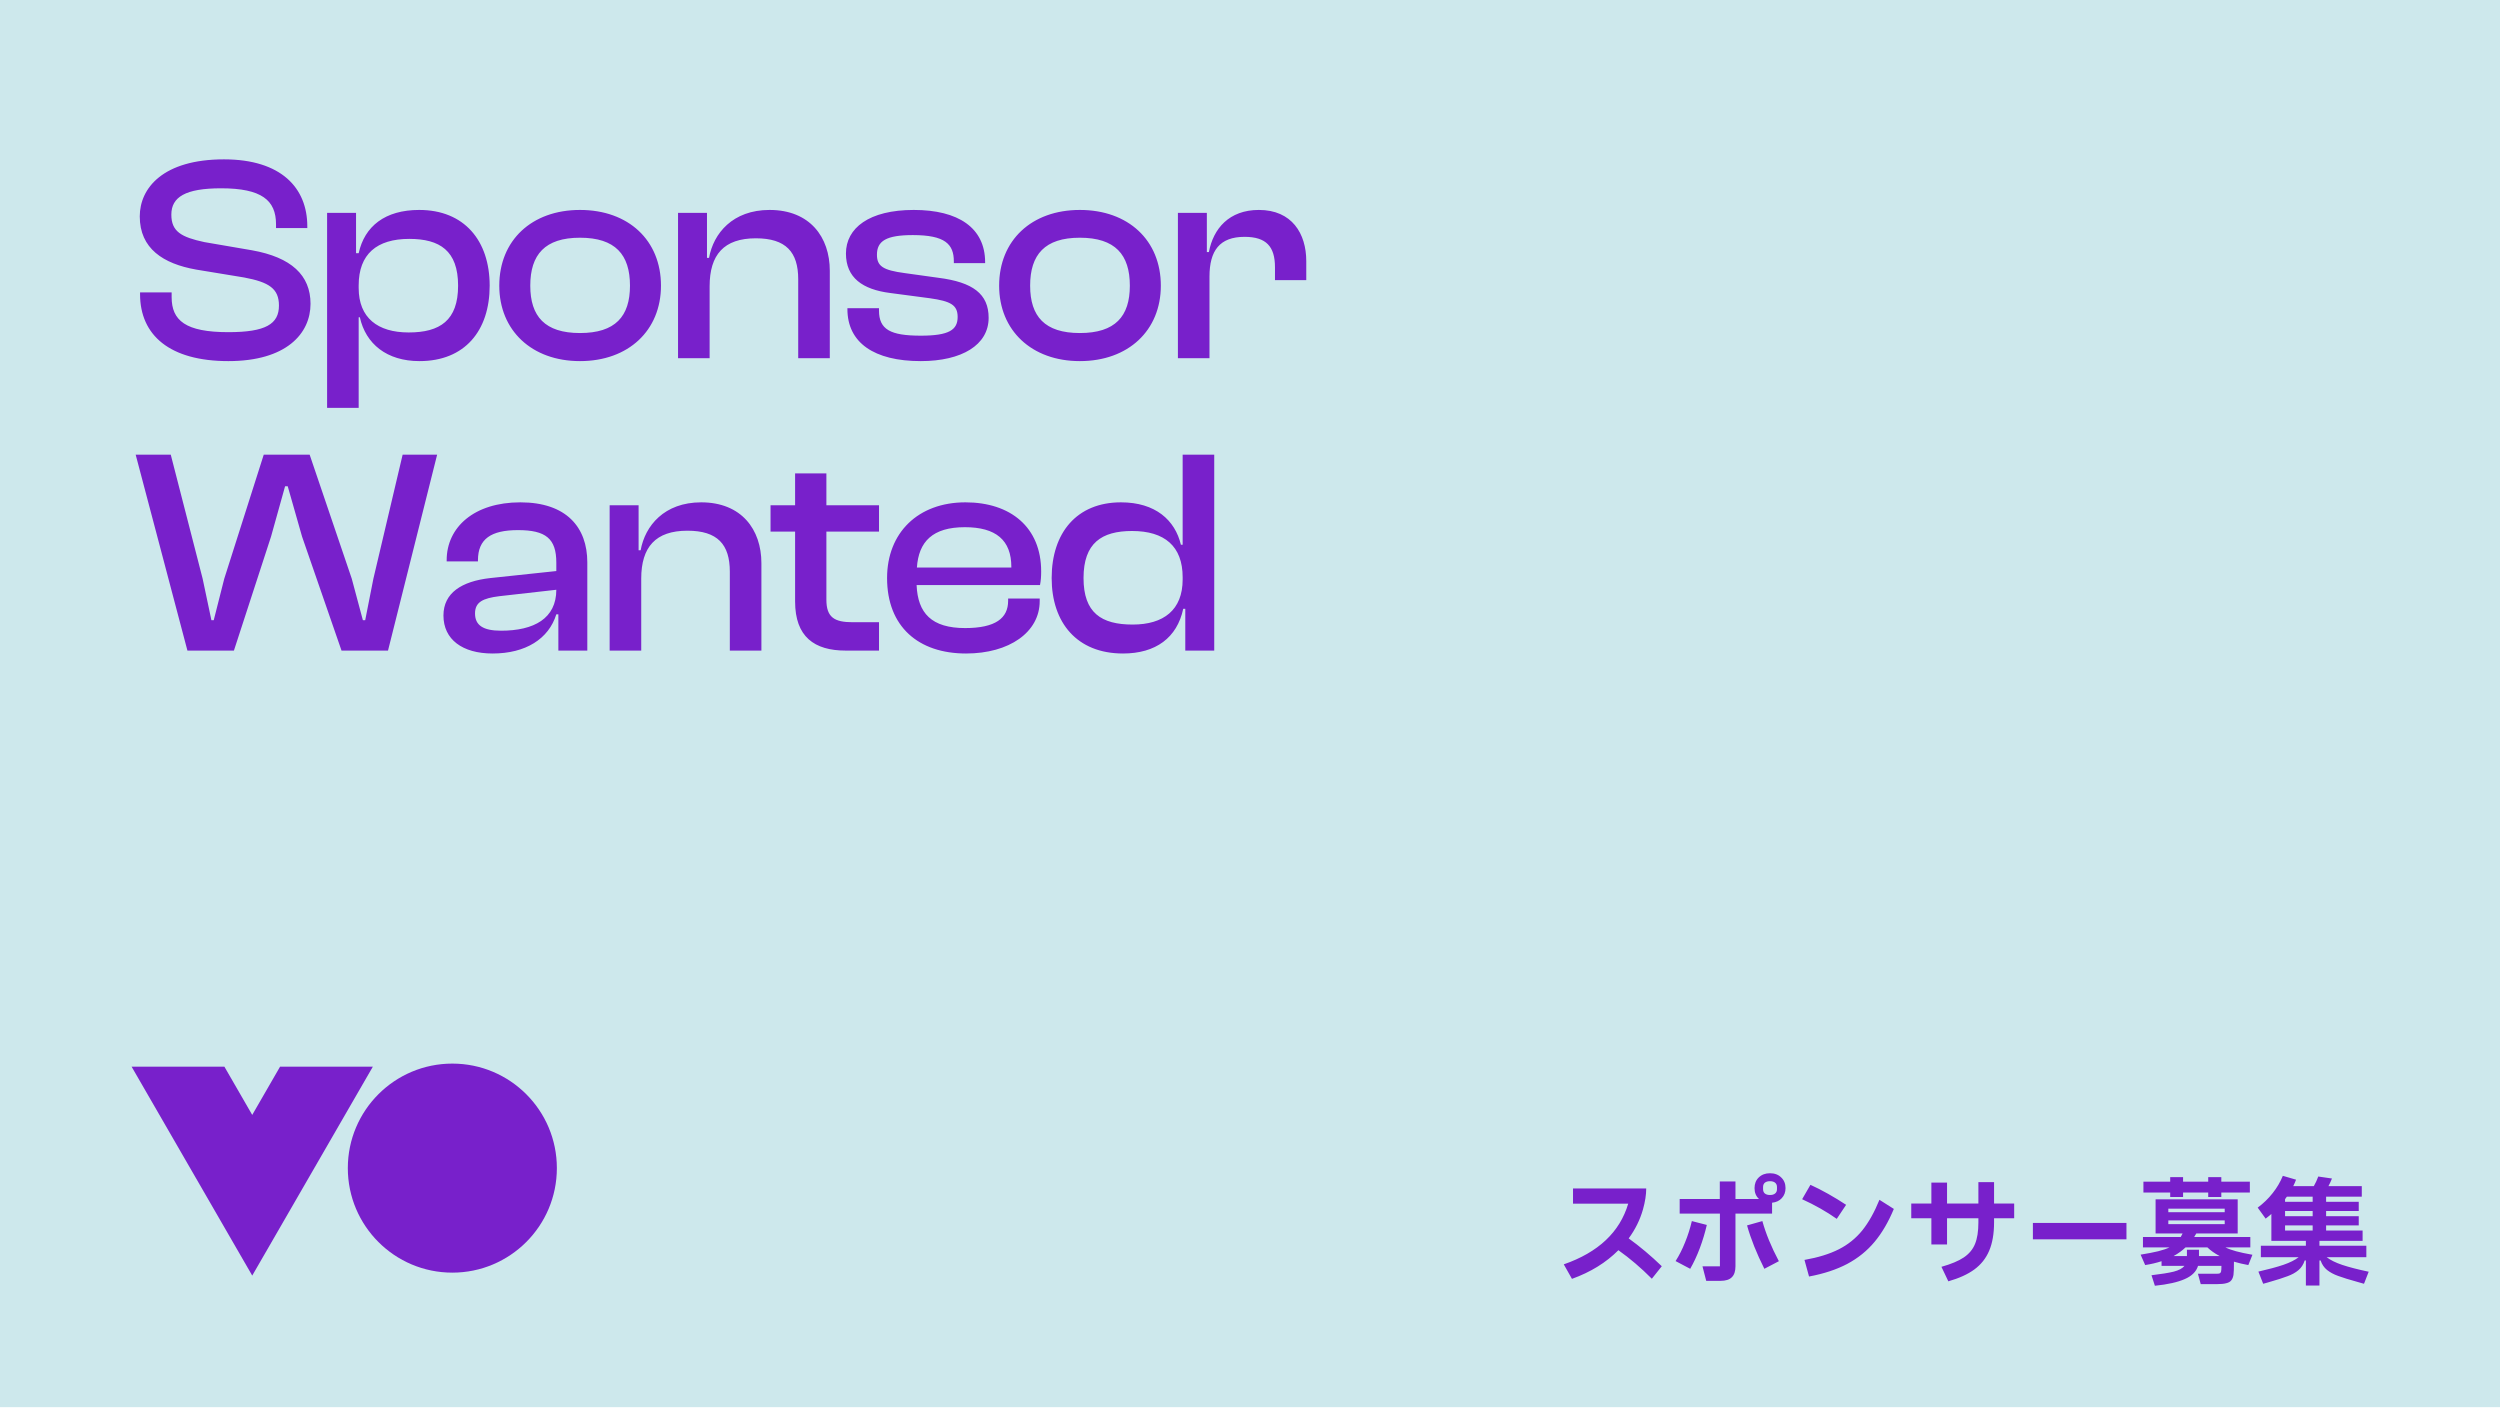
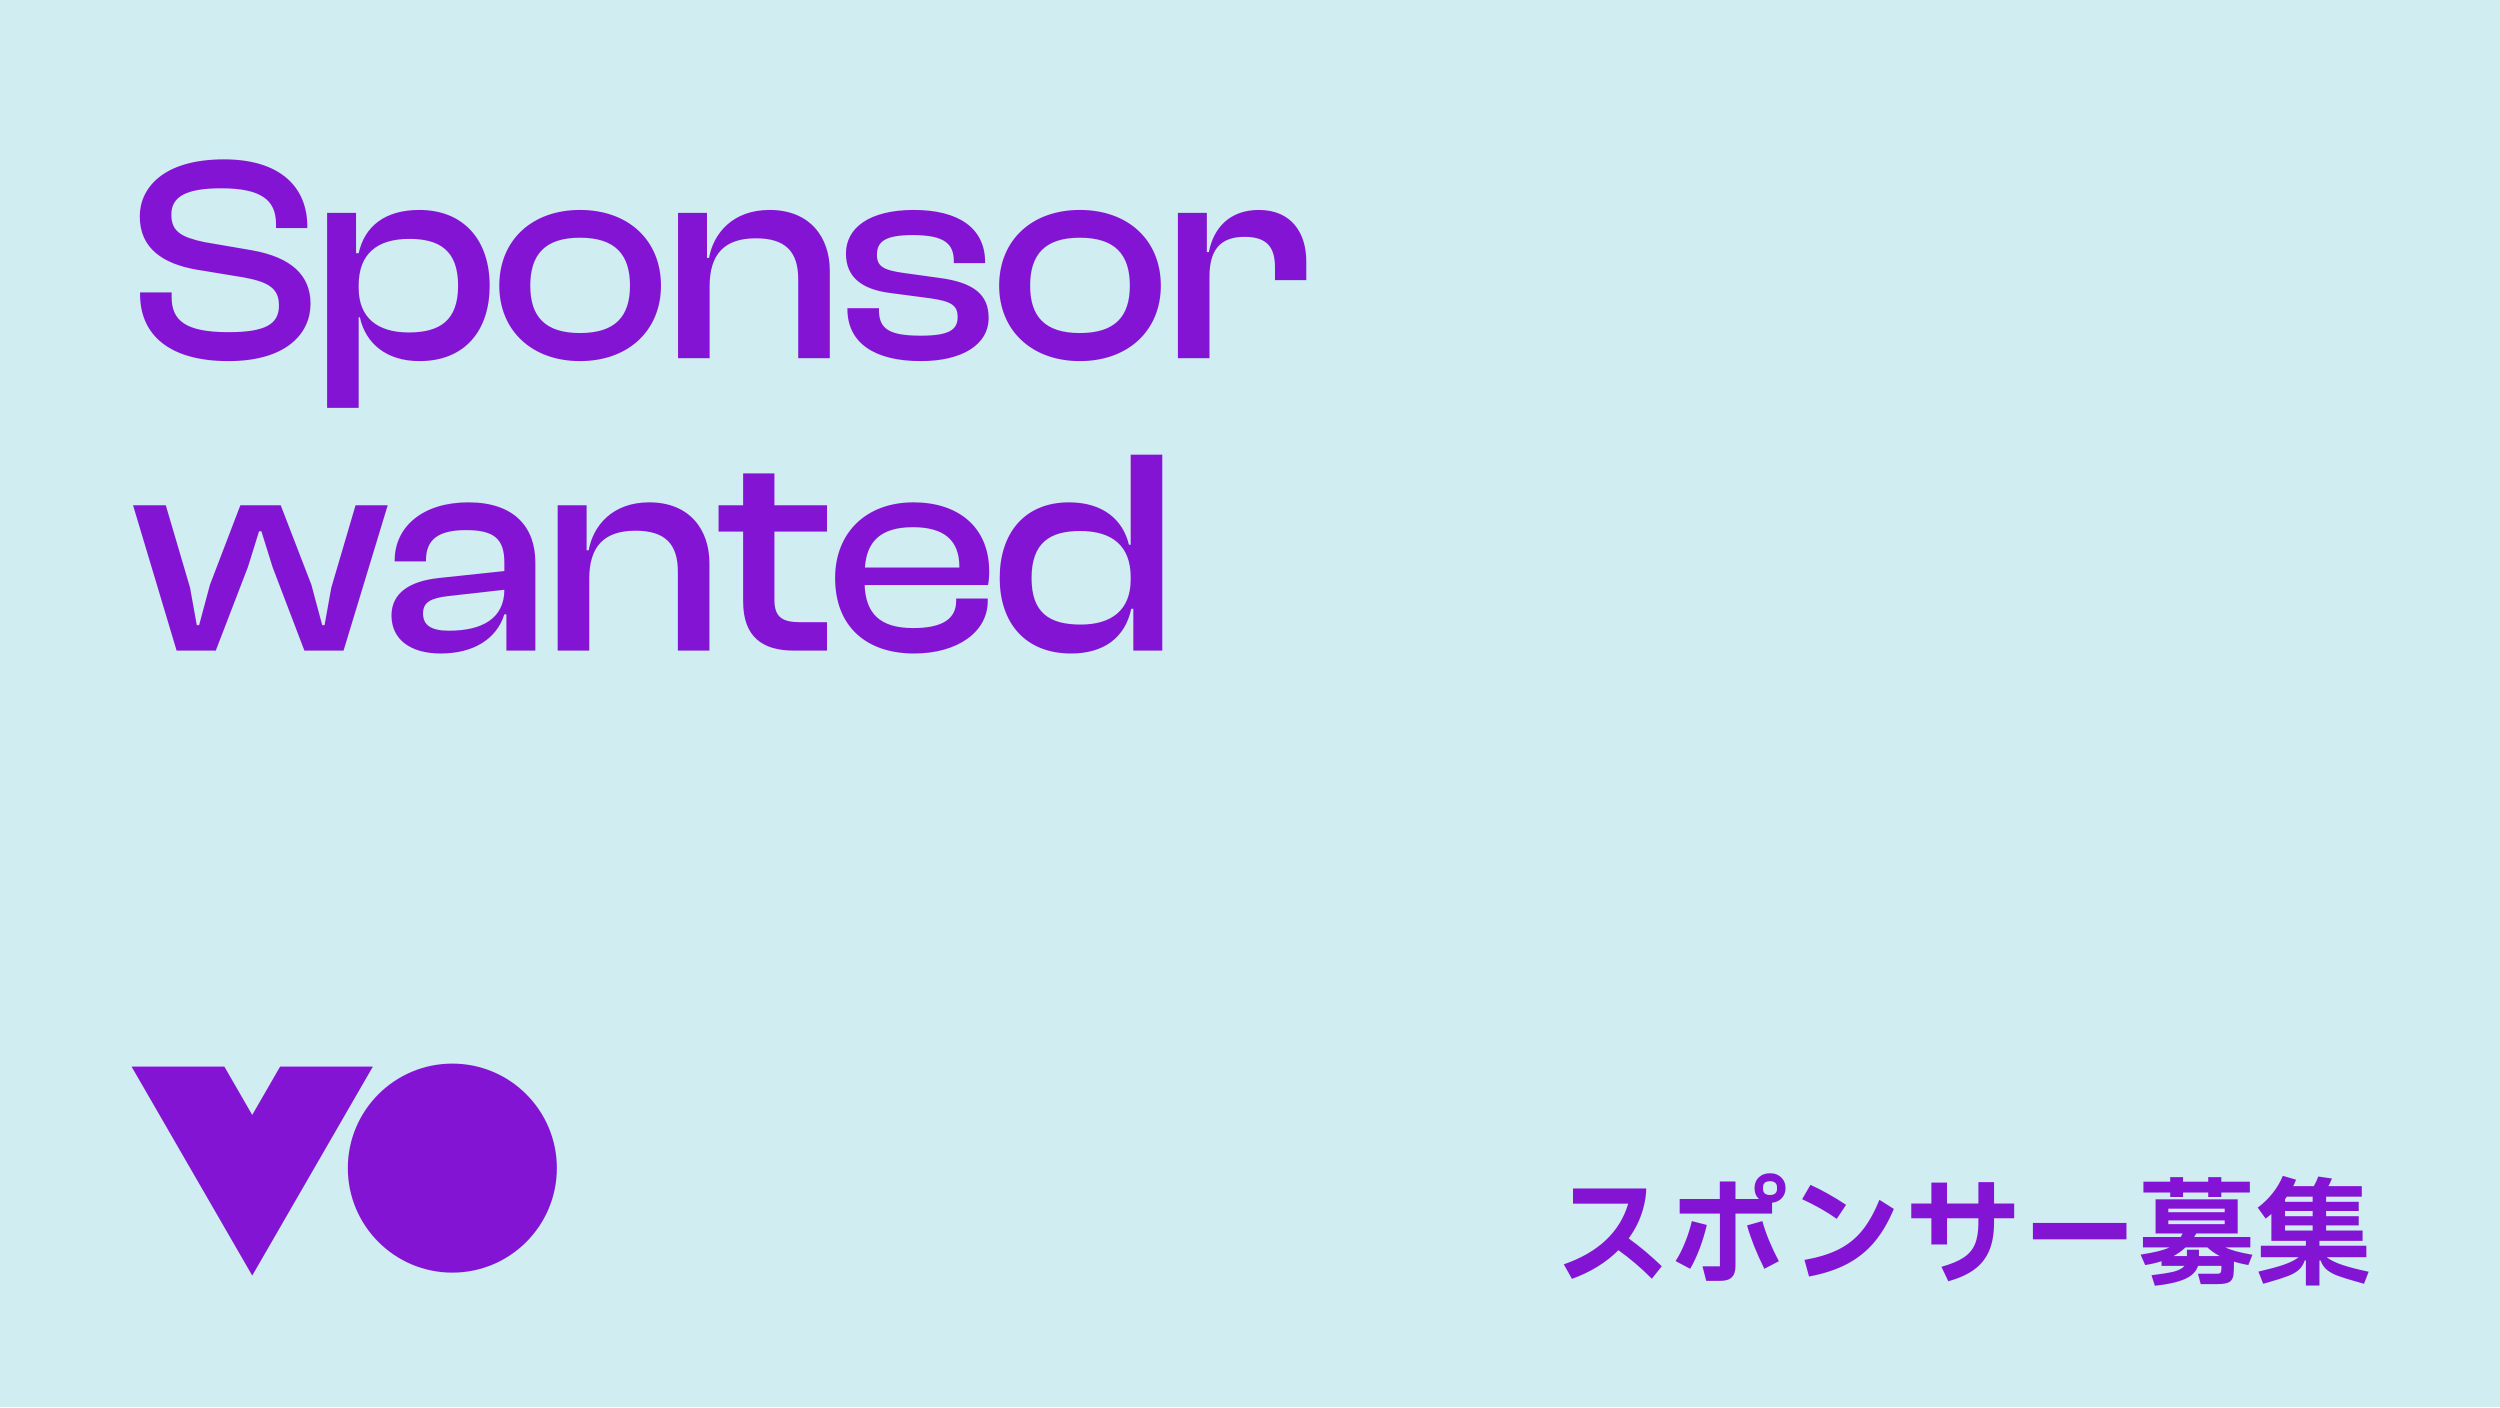
<svg xmlns="http://www.w3.org/2000/svg" width="684" height="385" viewBox="0 0 684 385" fill="none">
-   <rect width="684" height="385" fill="#CDE8EC" style="fill:#CDE8EC;fill:color(display-p3 0.804 0.91 0.925);fill-opacity:1;" />
-   <path d="M62.48 98.8C46.48 98.8 38.32 91.76 38.32 80.48V80H46.96V81.28C46.96 87.68 50.72 90.88 62.48 90.88C72.72 90.88 76.32 88.64 76.32 83.6C76.32 78.96 73.6 77.2 66.8 75.92L53.68 73.76C44.64 72.16 38.24 68 38.24 59.2C38.24 51.44 44.64 43.6 61.28 43.6C76.96 43.6 84.08 51.44 84.08 61.92V62.4H75.52V61.36C75.52 54.8 71.6 51.52 60.48 51.52C50.72 51.52 46.88 53.92 46.88 58.72C46.88 63.36 49.6 64.88 55.92 66.24L68.96 68.48C79.68 70.4 84.96 75.28 84.96 83.12C84.96 91.28 78.32 98.8 62.48 98.8ZM98.134 111.6H89.494V58.24H97.414V69.28H98.134C99.734 61.92 105.334 57.44 114.694 57.44C127.014 57.44 133.974 65.84 133.974 78.16C133.974 90.48 127.174 98.8 114.774 98.8C105.814 98.8 100.054 94.08 98.454 86.8H98.134V111.6ZM98.134 78.8C98.134 86.96 103.334 90.96 111.814 90.96C120.374 90.96 125.334 87.68 125.334 78.16C125.334 68.56 120.294 65.36 111.974 65.36C103.094 65.36 98.134 69.52 98.134 78.08V78.8ZM158.683 98.8C145.483 98.8 136.603 90.4 136.603 78.16C136.603 65.76 145.483 57.44 158.683 57.44C171.963 57.44 180.843 65.76 180.843 78.16C180.843 90.4 171.963 98.8 158.683 98.8ZM158.683 91.12C168.363 91.12 172.363 86.56 172.363 78.16C172.363 69.68 168.363 65.04 158.683 65.04C149.083 65.04 145.083 69.68 145.083 78.16C145.083 86.56 149.083 91.12 158.683 91.12ZM194.152 98H185.512V58.24H193.432V70.56H193.992C195.192 63.84 200.472 57.44 210.552 57.44C221.593 57.44 227.032 64.88 227.032 74.08V98H218.392V76.4C218.392 68.96 215.032 65.2 206.792 65.2C198.072 65.2 194.152 69.68 194.152 78.32V98ZM251.931 98.8C239.131 98.8 231.851 93.76 231.851 84.56V84.32H240.491V84.96C240.491 90.16 243.611 91.84 251.931 91.84C259.691 91.84 262.011 90.24 262.011 86.72C262.011 83.44 260.091 82.4 254.411 81.6L243.531 80.16C236.011 79.2 231.451 76 231.451 69.36C231.451 62.4 237.771 57.44 250.011 57.44C262.171 57.44 269.531 62.32 269.531 71.76V72H260.971V71.52C260.971 66.8 258.571 64.32 249.771 64.32C242.491 64.32 239.931 65.92 239.931 69.68C239.931 72.8 241.531 73.92 247.531 74.72L256.731 76C266.171 77.2 270.491 80.4 270.491 86.96C270.491 94.4 263.131 98.8 251.931 98.8ZM295.445 98.8C282.245 98.8 273.365 90.4 273.365 78.16C273.365 65.76 282.245 57.44 295.445 57.44C308.725 57.44 317.605 65.76 317.605 78.16C317.605 90.4 308.725 98.8 295.445 98.8ZM295.445 91.12C305.125 91.12 309.125 86.56 309.125 78.16C309.125 69.68 305.125 65.04 295.445 65.04C285.845 65.04 281.845 69.68 281.845 78.16C281.845 86.56 285.845 91.12 295.445 91.12ZM330.915 98H322.275V58.24H330.195V68.96H330.755C331.955 62.56 336.275 57.44 344.435 57.44C353.475 57.44 357.395 63.92 357.395 71.44V76.64H348.835V73.12C348.835 67.44 346.435 64.8 340.515 64.8C333.715 64.8 330.915 68.56 330.915 75.68V98ZM64 178H51.28L37.12 124.4H46.72L55.44 158.32L57.84 169.68H58.48L61.36 158.32L72.16 124.4H84.72L96.24 158.32L99.28 169.68H99.92L102.16 158.32L110.16 124.4H119.6L106.16 178H93.44L82.64 146.8L78.72 133.04H78L74.16 146.8L64 178ZM134.768 178.8C126.528 178.8 121.328 174.96 121.328 168.4C121.328 162.24 126.288 159.04 134.128 158.16L152.208 156.24V153.92C152.208 147.36 149.328 145.04 141.728 145.04C134.368 145.04 130.768 147.44 130.768 153.28V153.6H122.208V153.28C122.208 144.24 129.728 137.44 142.368 137.44C155.008 137.44 160.688 144.32 160.688 153.84V178H152.768V168.08H152.208C150.128 174.8 143.808 178.8 134.768 178.8ZM129.968 167.84C129.968 171.04 132.128 172.56 137.088 172.56C146.128 172.56 152.208 169.2 152.208 161.36L136.608 163.12C132.128 163.68 129.968 164.72 129.968 167.84ZM175.44 178H166.8V138.24H174.72V150.56H175.28C176.48 143.84 181.76 137.44 191.84 137.44C202.88 137.44 208.32 144.88 208.32 154.08V178H199.68V156.4C199.68 148.96 196.32 145.2 188.08 145.2C179.36 145.2 175.44 149.68 175.44 158.32V178ZM240.499 178H231.379C222.819 178 217.539 174.24 217.539 164.56V145.44H210.819V138.24H217.539V129.52H226.099V138.24H240.499V145.44H226.099V164.08C226.099 168.96 228.339 170.24 233.299 170.24H240.499V178ZM264.303 178.8C251.263 178.8 242.703 171.44 242.703 158.16C242.703 145.76 251.183 137.44 264.143 137.44C276.463 137.44 284.863 144.24 284.863 156.32C284.863 157.76 284.783 158.88 284.543 160.08H250.783C251.103 167.76 254.863 171.84 264.063 171.84C272.383 171.84 275.823 169.12 275.823 164.4V163.76H284.463V164.48C284.463 172.96 276.143 178.8 264.303 178.8ZM263.983 144.24C255.183 144.24 251.343 148.16 250.863 155.28H276.703V155.12C276.703 147.76 272.463 144.24 263.983 144.24ZM307.254 178.8C294.694 178.8 287.734 170.4 287.734 158.16C287.734 145.76 294.614 137.44 306.694 137.44C316.134 137.44 321.494 142.32 323.094 149.04H323.574V124.4H332.214V178H324.294V166.56H323.734C322.054 174.48 316.214 178.8 307.254 178.8ZM296.454 158.16C296.454 167.68 301.334 170.88 309.894 170.88C318.374 170.88 323.574 166.88 323.574 158.56V157.92C323.574 149.44 318.614 145.28 309.734 145.28C301.414 145.28 296.454 148.56 296.454 158.16Z" fill="#7820CB" style="fill:#7820CB;fill:color(display-p3 0.472 0.124 0.797);fill-opacity:1;" />
-   <path d="M445.608 338.824C448.68 341.043 451.699 343.581 454.664 346.44L451.944 349.864C449 346.899 445.949 344.296 442.792 342.056C439.421 345.448 435.187 348.061 430.088 349.896L427.848 345.928C437.299 342.643 443.176 337.107 445.48 329.32H430.376V325.16H450.408C450.408 326.867 450.109 328.787 449.512 330.92C448.701 333.757 447.4 336.392 445.608 338.824ZM484.264 321C485.544 321 486.568 321.384 487.336 322.152C488.125 322.899 488.52 323.869 488.52 325.064C488.52 326.173 488.179 327.091 487.496 327.816C486.835 328.541 485.949 328.957 484.84 329.064V332.04H474.824V346.44C474.824 347.805 474.493 348.808 473.832 349.448C473.192 350.109 472.157 350.44 470.728 350.44H466.824L465.8 346.472H470.568V332.04H459.56V328.04H470.536V323.24H474.824V328.04H481.256C480.445 327.293 480.04 326.301 480.04 325.064C480.04 323.869 480.424 322.899 481.192 322.152C481.981 321.384 483.005 321 484.264 321ZM486.184 324.776C486.184 324.264 486.013 323.869 485.672 323.592C485.352 323.315 484.883 323.176 484.264 323.176C483.667 323.176 483.197 323.315 482.856 323.592C482.536 323.869 482.376 324.264 482.376 324.776V325.352C482.376 325.864 482.536 326.259 482.856 326.536C483.197 326.813 483.667 326.952 484.264 326.952C484.883 326.952 485.352 326.813 485.672 326.536C486.013 326.259 486.184 325.864 486.184 325.352V324.776ZM466.984 335.144C466.493 337.277 465.853 339.4 465.064 341.512C464.275 343.603 463.4 345.48 462.44 347.144L458.44 345.032C459.421 343.496 460.285 341.789 461.032 339.912C461.8 338.035 462.419 336.093 462.888 334.088L466.984 335.144ZM482.184 334.088C483.123 337.501 484.627 341.16 486.696 345.064L482.728 347.144C480.616 342.941 479.037 338.984 477.992 335.272L482.184 334.088ZM502.536 333.48C499.72 331.496 496.563 329.704 493.064 328.104L495.336 324.168C496.851 324.851 498.461 325.672 500.168 326.632C501.875 327.592 503.517 328.595 505.096 329.64L502.536 333.48ZM493.704 344.712C497.459 344.051 500.595 343.08 503.112 341.8C505.629 340.52 507.763 338.803 509.512 336.648C511.261 334.472 512.829 331.677 514.216 328.264L518.152 330.76C516.68 334.323 514.92 337.331 512.872 339.784C510.824 342.237 508.339 344.243 505.416 345.8C502.515 347.336 499.027 348.488 494.952 349.256L493.704 344.712ZM551.08 329.288V333.32H545.576V334.44C545.576 337.533 545.128 340.125 544.232 342.216C543.357 344.285 542.003 345.992 540.168 347.336C538.355 348.659 535.987 349.736 533.064 350.568L531.176 346.6C533.821 345.853 535.859 345 537.288 344.04C538.739 343.059 539.763 341.832 540.36 340.36C540.979 338.867 541.288 336.904 541.288 334.472V333.32H532.712V340.488H528.424V333.32H522.92V329.288H528.424V323.56H532.712V329.288H541.288V323.432H545.576V329.288H551.08ZM581.8 339.08H556.2V334.6H581.8V339.08ZM597.288 327.496H593.768V326.28H586.44V323.304H593.768V322.056H597.288V323.304H604.168V322.056H607.752V323.304H615.56V326.28H607.752V327.496H604.168V326.28H597.288V327.496ZM615.144 346.12C613.8 345.885 612.488 345.576 611.208 345.192C611.208 346.195 611.197 346.952 611.176 347.464C611.155 347.976 611.123 348.424 611.08 348.808C610.973 349.448 610.771 349.949 610.472 350.312C610.195 350.675 609.747 350.931 609.128 351.08C608.531 351.251 607.699 351.336 606.632 351.336H602.12L601.352 348.488H606.632C606.995 348.488 607.24 348.445 607.368 348.36C607.517 348.275 607.624 348.115 607.688 347.88C607.752 347.624 607.784 347.112 607.784 346.344H601.384C600.893 347.923 599.677 349.128 597.736 349.96C595.816 350.813 593.096 351.421 589.576 351.784L588.648 348.904C591.357 348.584 593.395 348.253 594.76 347.912C596.147 347.549 597.117 347.027 597.672 346.344H591.4V345.064C590.056 345.512 588.563 345.864 586.92 346.12L585.672 343.272C587.635 342.952 589.235 342.643 590.472 342.344C591.731 342.024 592.765 341.672 593.576 341.288H586.312V338.44H596.648C596.797 338.205 596.968 337.885 597.16 337.48H589.768V328.136H612.232V337.48H600.904C600.733 337.8 600.541 338.12 600.328 338.44H615.688V341.288H608.872C609.64 341.672 610.611 342.024 611.784 342.344C612.957 342.664 614.451 342.984 616.264 343.304L615.144 346.12ZM608.68 330.696H593.256V331.656H608.68V330.696ZM608.68 333.896H593.256V334.92H608.68V333.896ZM601.64 343.656H607.304C605.939 342.931 604.819 342.141 603.944 341.288H597.96C597.085 342.141 595.997 342.931 594.696 343.656H598.344V341.928H601.64V343.656ZM636.584 343.976C637.608 344.765 639.037 345.469 640.872 346.088C642.728 346.707 645.128 347.325 648.072 347.944L646.792 351.24L645.096 350.76C642.707 350.099 640.915 349.544 639.72 349.096C638.525 348.669 637.512 348.125 636.68 347.464C635.869 346.803 635.283 345.939 634.92 344.872H634.6V351.72H630.888V344.872H630.568C630.205 345.981 629.629 346.867 628.84 347.528C628.051 348.189 627.069 348.733 625.896 349.16C624.744 349.608 622.973 350.173 620.584 350.856L619.208 351.24L617.896 347.912C620.691 347.272 622.973 346.653 624.744 346.056C626.536 345.437 627.923 344.744 628.904 343.976H618.568V340.84H630.888V339.496H621.448V332.136C620.893 332.627 620.371 333.053 619.88 333.416L617.704 330.408C619.283 329.235 620.648 327.912 621.8 326.44C622.973 324.968 623.901 323.389 624.584 321.704L628.2 322.76C627.987 323.336 627.731 323.923 627.432 324.52H633.064C633.533 323.709 633.939 322.835 634.28 321.896L638.024 322.44C637.768 323.101 637.448 323.795 637.064 324.52H646.184V327.4H636.424V328.808H645.352V331.336H636.424V332.744H645.352V335.272H636.424V336.68H646.408V339.496H634.6V340.84H647.432V343.976H636.584ZM632.744 327.4H625.704C625.64 327.485 625.565 327.581 625.48 327.688C625.395 327.795 625.299 327.933 625.192 328.104V328.808H632.744V327.4ZM625.192 332.744H632.744V331.336H625.192V332.744ZM632.744 335.272H625.192V336.68H632.744V335.272Z" fill="#7820CB" style="fill:#7820CB;fill:color(display-p3 0.472 0.124 0.797);fill-opacity:1;" />
-   <path d="M69.01 305.043L76.632 291.832H102.019L69.01 349L36 291.832H61.387L69.01 305.043Z" fill="#7820CB" style="fill:#7820CB;fill:color(display-p3 0.472 0.124 0.797);fill-opacity:1;" />
-   <path d="M123.761 348.194C139.555 348.194 152.358 335.391 152.358 319.597C152.358 303.803 139.555 291 123.761 291C107.967 291 95.164 303.803 95.164 319.597C95.164 335.391 107.967 348.194 123.761 348.194Z" fill="#7820CB" style="fill:#7820CB;fill:color(display-p3 0.472 0.124 0.797);fill-opacity:1;" />
+   <rect width="684" height="385" fill="#D0EDF2" />
+   <path d="M62.48 98.8C46.48 98.8 38.32 91.76 38.32 80.48V80H46.96V81.28C46.96 87.68 50.72 90.88 62.48 90.88C72.72 90.88 76.32 88.64 76.32 83.6C76.32 78.96 73.6 77.2 66.8 75.92L53.68 73.76C44.64 72.16 38.24 68 38.24 59.2C38.24 51.44 44.64 43.6 61.28 43.6C76.96 43.6 84.08 51.44 84.08 61.92V62.4H75.52V61.36C75.52 54.8 71.6 51.52 60.48 51.52C50.72 51.52 46.88 53.92 46.88 58.72C46.88 63.36 49.6 64.88 55.92 66.24L68.96 68.48C79.68 70.4 84.96 75.28 84.96 83.12C84.96 91.28 78.32 98.8 62.48 98.8ZM98.134 111.6H89.494V58.24H97.414V69.28H98.134C99.734 61.92 105.334 57.44 114.694 57.44C127.014 57.44 133.974 65.84 133.974 78.16C133.974 90.48 127.174 98.8 114.774 98.8C105.814 98.8 100.054 94.08 98.454 86.8H98.134V111.6ZM98.134 78.8C98.134 86.96 103.334 90.96 111.814 90.96C120.374 90.96 125.334 87.68 125.334 78.16C125.334 68.56 120.294 65.36 111.974 65.36C103.094 65.36 98.134 69.52 98.134 78.08V78.8ZM158.683 98.8C145.483 98.8 136.603 90.4 136.603 78.16C136.603 65.76 145.483 57.44 158.683 57.44C171.963 57.44 180.843 65.76 180.843 78.16C180.843 90.4 171.963 98.8 158.683 98.8ZM158.683 91.12C168.363 91.12 172.363 86.56 172.363 78.16C172.363 69.68 168.363 65.04 158.683 65.04C149.083 65.04 145.083 69.68 145.083 78.16C145.083 86.56 149.083 91.12 158.683 91.12ZM194.152 98H185.512V58.24H193.432V70.56H193.992C195.192 63.84 200.472 57.44 210.552 57.44C221.593 57.44 227.032 64.88 227.032 74.08V98H218.392V76.4C218.392 68.96 215.032 65.2 206.792 65.2C198.072 65.2 194.152 69.68 194.152 78.32V98ZM251.931 98.8C239.131 98.8 231.851 93.76 231.851 84.56V84.32H240.491V84.96C240.491 90.16 243.611 91.84 251.931 91.84C259.691 91.84 262.011 90.24 262.011 86.72C262.011 83.44 260.091 82.4 254.411 81.6L243.531 80.16C236.011 79.2 231.451 76 231.451 69.36C231.451 62.4 237.771 57.44 250.011 57.44C262.171 57.44 269.531 62.32 269.531 71.76V72H260.971V71.52C260.971 66.8 258.571 64.32 249.771 64.32C242.491 64.32 239.931 65.92 239.931 69.68C239.931 72.8 241.531 73.92 247.531 74.72L256.731 76C266.171 77.2 270.491 80.4 270.491 86.96C270.491 94.4 263.131 98.8 251.931 98.8ZM295.445 98.8C282.245 98.8 273.365 90.4 273.365 78.16C273.365 65.76 282.245 57.44 295.445 57.44C308.725 57.44 317.605 65.76 317.605 78.16C317.605 90.4 308.725 98.8 295.445 98.8ZM295.445 91.12C305.125 91.12 309.125 86.56 309.125 78.16C309.125 69.68 305.125 65.04 295.445 65.04C285.845 65.04 281.845 69.68 281.845 78.16C281.845 86.56 285.845 91.12 295.445 91.12ZM330.915 98H322.275V58.24H330.195V68.96H330.755C331.955 62.56 336.275 57.44 344.435 57.44C353.475 57.44 357.395 63.92 357.395 71.44V76.64H348.835V73.12C348.835 67.44 346.435 64.8 340.515 64.8C333.715 64.8 330.915 68.56 330.915 75.68V98ZM59.04 178H48.32L36.4 138.24H45.36L52 160.8L53.84 171.04H54.48L57.44 160L65.76 138.24H76.8L85.2 160L88.16 171.04H88.8L90.64 160.8L97.28 138.24H106.08L94 178H83.28L74.56 155.12L71.52 145.36H70.88L67.84 155.12L59.04 178ZM120.549 178.8C112.309 178.8 107.109 174.96 107.109 168.4C107.109 162.24 112.069 159.04 119.909 158.16L137.989 156.24V153.92C137.989 147.36 135.109 145.04 127.509 145.04C120.149 145.04 116.549 147.44 116.549 153.28V153.6H107.989V153.28C107.989 144.24 115.509 137.44 128.149 137.44C140.789 137.44 146.469 144.32 146.469 153.84V178H138.549V168.08H137.989C135.909 174.8 129.589 178.8 120.549 178.8ZM115.749 167.84C115.749 171.04 117.909 172.56 122.869 172.56C131.909 172.56 137.989 169.2 137.989 161.36L122.389 163.12C117.909 163.68 115.749 164.72 115.749 167.84ZM161.221 178H152.581V138.24H160.501V150.56H161.061C162.261 143.84 167.541 137.44 177.621 137.44C188.661 137.44 194.101 144.88 194.101 154.08V178H185.461V156.4C185.461 148.96 182.101 145.2 173.861 145.2C165.141 145.2 161.221 149.68 161.221 158.32V178ZM226.28 178H217.16C208.6 178 203.32 174.24 203.32 164.56V145.44H196.6V138.24H203.32V129.52H211.88V138.24H226.28V145.44H211.88V164.08C211.88 168.96 214.12 170.24 219.08 170.24H226.28V178ZM250.084 178.8C237.044 178.8 228.484 171.44 228.484 158.16C228.484 145.76 236.964 137.44 249.924 137.44C262.244 137.44 270.644 144.24 270.644 156.32C270.644 157.76 270.564 158.88 270.324 160.08H236.564C236.884 167.76 240.644 171.84 249.844 171.84C258.164 171.84 261.604 169.12 261.604 164.4V163.76H270.244V164.48C270.244 172.96 261.924 178.8 250.084 178.8ZM249.764 144.24C240.964 144.24 237.124 148.16 236.644 155.28H262.484V155.12C262.484 147.76 258.244 144.24 249.764 144.24ZM293.036 178.8C280.476 178.8 273.516 170.4 273.516 158.16C273.516 145.76 280.396 137.44 292.476 137.44C301.916 137.44 307.276 142.32 308.876 149.04H309.356V124.4H317.996V178H310.076V166.56H309.516C307.836 174.48 301.996 178.8 293.036 178.8ZM282.236 158.16C282.236 167.68 287.116 170.88 295.676 170.88C304.156 170.88 309.356 166.88 309.356 158.56V157.92C309.356 149.44 304.396 145.28 295.516 145.28C287.196 145.28 282.236 148.56 282.236 158.16Z" fill="#8314D3" />
+   <path d="M445.608 338.824C448.68 341.043 451.699 343.581 454.664 346.44L451.944 349.864C449 346.899 445.949 344.296 442.792 342.056C439.421 345.448 435.187 348.061 430.088 349.896L427.848 345.928C437.299 342.643 443.176 337.107 445.48 329.32H430.376V325.16H450.408C450.408 326.867 450.109 328.787 449.512 330.92C448.701 333.757 447.4 336.392 445.608 338.824ZM484.264 321C485.544 321 486.568 321.384 487.336 322.152C488.125 322.899 488.52 323.869 488.52 325.064C488.52 326.173 488.179 327.091 487.496 327.816C486.835 328.541 485.949 328.957 484.84 329.064V332.04H474.824V346.44C474.824 347.805 474.493 348.808 473.832 349.448C473.192 350.109 472.157 350.44 470.728 350.44H466.824L465.8 346.472H470.568V332.04H459.56V328.04H470.536V323.24H474.824V328.04H481.256C480.445 327.293 480.04 326.301 480.04 325.064C480.04 323.869 480.424 322.899 481.192 322.152C481.981 321.384 483.005 321 484.264 321ZM486.184 324.776C486.184 324.264 486.013 323.869 485.672 323.592C485.352 323.315 484.883 323.176 484.264 323.176C483.667 323.176 483.197 323.315 482.856 323.592C482.536 323.869 482.376 324.264 482.376 324.776V325.352C482.376 325.864 482.536 326.259 482.856 326.536C483.197 326.813 483.667 326.952 484.264 326.952C484.883 326.952 485.352 326.813 485.672 326.536C486.013 326.259 486.184 325.864 486.184 325.352V324.776ZM466.984 335.144C466.493 337.277 465.853 339.4 465.064 341.512C464.275 343.603 463.4 345.48 462.44 347.144L458.44 345.032C459.421 343.496 460.285 341.789 461.032 339.912C461.8 338.035 462.419 336.093 462.888 334.088L466.984 335.144ZM482.184 334.088C483.123 337.501 484.627 341.16 486.696 345.064L482.728 347.144C480.616 342.941 479.037 338.984 477.992 335.272L482.184 334.088ZM502.536 333.48C499.72 331.496 496.563 329.704 493.064 328.104L495.336 324.168C496.851 324.851 498.461 325.672 500.168 326.632C501.875 327.592 503.517 328.595 505.096 329.64L502.536 333.48ZM493.704 344.712C497.459 344.051 500.595 343.08 503.112 341.8C505.629 340.52 507.763 338.803 509.512 336.648C511.261 334.472 512.829 331.677 514.216 328.264L518.152 330.76C516.68 334.323 514.92 337.331 512.872 339.784C510.824 342.237 508.339 344.243 505.416 345.8C502.515 347.336 499.027 348.488 494.952 349.256L493.704 344.712ZM551.08 329.288V333.32H545.576V334.44C545.576 337.533 545.128 340.125 544.232 342.216C543.357 344.285 542.003 345.992 540.168 347.336C538.355 348.659 535.987 349.736 533.064 350.568L531.176 346.6C533.821 345.853 535.859 345 537.288 344.04C538.739 343.059 539.763 341.832 540.36 340.36C540.979 338.867 541.288 336.904 541.288 334.472V333.32H532.712V340.488H528.424V333.32H522.92V329.288H528.424V323.56H532.712V329.288H541.288V323.432H545.576V329.288H551.08ZM581.8 339.08H556.2V334.6H581.8V339.08ZM597.288 327.496H593.768V326.28H586.44V323.304H593.768V322.056H597.288V323.304H604.168V322.056H607.752V323.304H615.56V326.28H607.752V327.496H604.168V326.28H597.288V327.496ZM615.144 346.12C613.8 345.885 612.488 345.576 611.208 345.192C611.208 346.195 611.197 346.952 611.176 347.464C611.155 347.976 611.123 348.424 611.08 348.808C610.973 349.448 610.771 349.949 610.472 350.312C610.195 350.675 609.747 350.931 609.128 351.08C608.531 351.251 607.699 351.336 606.632 351.336H602.12L601.352 348.488H606.632C606.995 348.488 607.24 348.445 607.368 348.36C607.517 348.275 607.624 348.115 607.688 347.88C607.752 347.624 607.784 347.112 607.784 346.344H601.384C600.893 347.923 599.677 349.128 597.736 349.96C595.816 350.813 593.096 351.421 589.576 351.784L588.648 348.904C591.357 348.584 593.395 348.253 594.76 347.912C596.147 347.549 597.117 347.027 597.672 346.344H591.4V345.064C590.056 345.512 588.563 345.864 586.92 346.12L585.672 343.272C587.635 342.952 589.235 342.643 590.472 342.344C591.731 342.024 592.765 341.672 593.576 341.288H586.312V338.44H596.648C596.797 338.205 596.968 337.885 597.16 337.48H589.768V328.136H612.232V337.48H600.904C600.733 337.8 600.541 338.12 600.328 338.44H615.688V341.288H608.872C609.64 341.672 610.611 342.024 611.784 342.344C612.957 342.664 614.451 342.984 616.264 343.304L615.144 346.12ZM608.68 330.696H593.256V331.656H608.68V330.696ZM608.68 333.896H593.256V334.92H608.68V333.896ZM601.64 343.656H607.304C605.939 342.931 604.819 342.141 603.944 341.288H597.96C597.085 342.141 595.997 342.931 594.696 343.656H598.344V341.928H601.64V343.656ZM636.584 343.976C637.608 344.765 639.037 345.469 640.872 346.088C642.728 346.707 645.128 347.325 648.072 347.944L646.792 351.24L645.096 350.76C642.707 350.099 640.915 349.544 639.72 349.096C638.525 348.669 637.512 348.125 636.68 347.464C635.869 346.803 635.283 345.939 634.92 344.872H634.6V351.72H630.888V344.872H630.568C630.205 345.981 629.629 346.867 628.84 347.528C628.051 348.189 627.069 348.733 625.896 349.16C624.744 349.608 622.973 350.173 620.584 350.856L619.208 351.24L617.896 347.912C620.691 347.272 622.973 346.653 624.744 346.056C626.536 345.437 627.923 344.744 628.904 343.976H618.568V340.84H630.888V339.496H621.448V332.136C620.893 332.627 620.371 333.053 619.88 333.416L617.704 330.408C619.283 329.235 620.648 327.912 621.8 326.44C622.973 324.968 623.901 323.389 624.584 321.704L628.2 322.76C627.987 323.336 627.731 323.923 627.432 324.52H633.064C633.533 323.709 633.939 322.835 634.28 321.896L638.024 322.44C637.768 323.101 637.448 323.795 637.064 324.52H646.184V327.4H636.424V328.808H645.352V331.336H636.424V332.744H645.352V335.272H636.424V336.68H646.408V339.496H634.6V340.84H647.432V343.976H636.584ZM632.744 327.4H625.704C625.64 327.485 625.565 327.581 625.48 327.688C625.395 327.795 625.299 327.933 625.192 328.104V328.808H632.744V327.4ZM625.192 332.744H632.744V331.336H625.192V332.744ZM632.744 335.272H625.192V336.68H632.744V335.272Z" fill="#8314D3" />
+   <path d="M69.01 305.043L76.632 291.831H102.019L69.01 349L36 291.831H61.387L69.01 305.043Z" fill="#8314D3" />
+   <path d="M123.761 348.194C139.555 348.194 152.358 335.391 152.358 319.597C152.358 303.803 139.555 291 123.761 291C107.967 291 95.164 303.803 95.164 319.597C95.164 335.391 107.967 348.194 123.761 348.194Z" fill="#8314D3" />
</svg>
